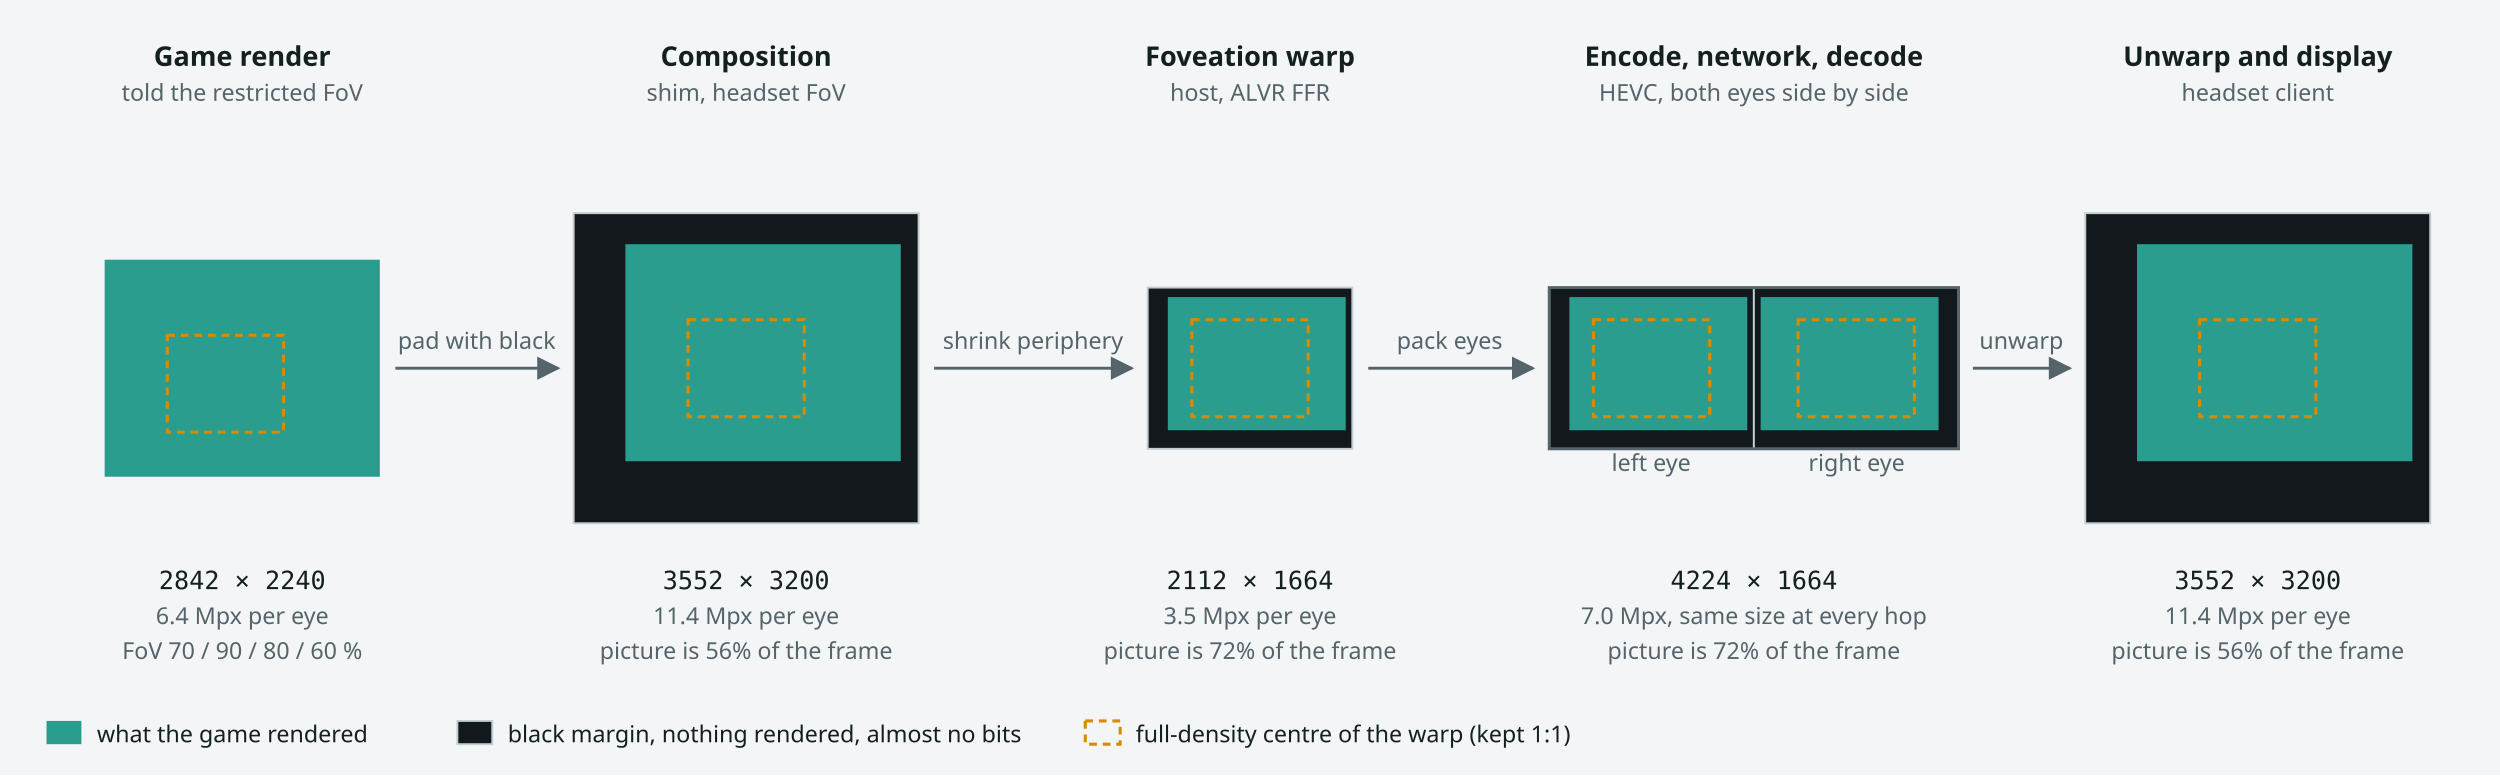
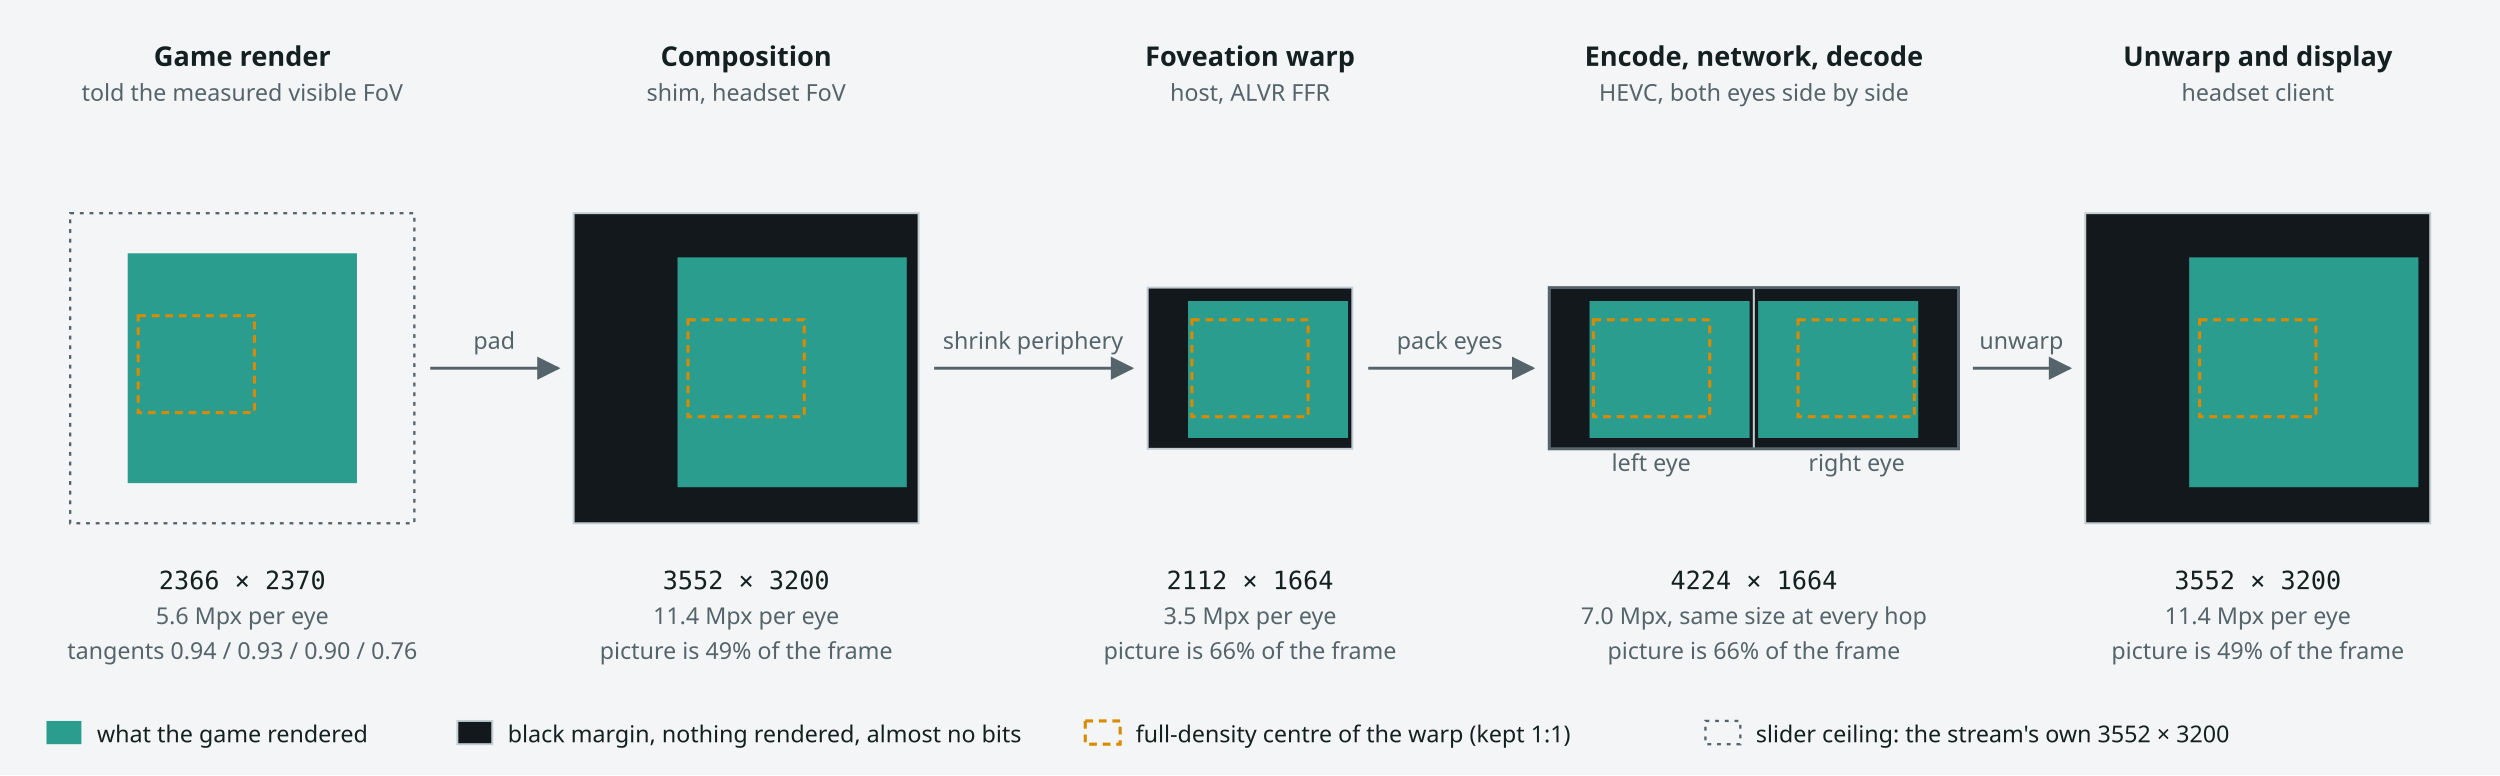
- <svg xmlns="http://www.w3.org/2000/svg" class="dia" viewBox="0 0 1290 400" width="1290" height="400" role="img" aria-label="Frame size per pipeline stage with the field of view restricted to 70, 90, 80 and 60 percent and foveation on. The game renders 2842 by 2240 per eye, composition pads it to the headset's 3552 by 3200 with black margins, the foveation warp packs both eyes into 4224 by 1664, the stream keeps that size through encode, network and decode, and the client unwarps back to 3552 by 3200 per eye.">
+ <svg xmlns="http://www.w3.org/2000/svg" class="dia" viewBox="0 0 1290 400" width="1290" height="400" role="img" aria-label="Frame size per pipeline stage for the Vision Pro with the field of view restricted to the measured visible window (tangents 0.94, 0.93, 0.90, 0.76) and foveation on. At its lowest the game renders 2366 by 2370 per eye, composition pads it to the headset's 3552 by 3200 with black margins, the foveation warp packs both eyes into 4224 by 1664, the stream keeps that size through encode, network and decode, and the client unwarps back to 3552 by 3200 per eye.">
  <style>
.dia{color:#55646a}
.dia text{fill:#14201f;font-family:system-ui,"Segoe UI",sans-serif;font-size:12px}
.dia .h{font-weight:600;font-size:14px}
.dia .m{font-family:ui-monospace,Consolas,monospace;font-size:13px;font-weight:500}
.dia .s{fill:#55646a}
.dia .arr{stroke:#55646a;stroke-width:1.5;fill:none}
.pic{fill:#2a9d8f}.mar{fill:#12181b;stroke:#c3cdd1;stroke-width:1}
.ctr{fill:none;stroke:#d98a00;stroke-width:1.6;stroke-dasharray:4 3}
+ .ceil{fill:none;stroke:#55646a;stroke-width:1.2;stroke-dasharray:2 3}
.bg{fill:#f3f5f6}
@media (prefers-color-scheme:dark){.dia{color:#93a4a8}.dia text{fill:#e4eceb}.dia .s{fill:#93a4a8}.dia .arr{stroke:#93a4a8}
- .pic{fill:#35b8a8}.mar{fill:#000;stroke:#33444a}.ctr{stroke:#f0a82a}.bg{fill:#0e1416}}
+ .pic{fill:#35b8a8}.mar{fill:#000;stroke:#33444a}.ctr{stroke:#f0a82a}.ceil{stroke:#93a4a8}.bg{fill:#0e1416}}
</style>
  <rect class="bg" width="1290" height="400" />
  <defs>
    <marker id="ah" viewBox="0 0 10 10" refX="9" refY="5" markerWidth="8" markerHeight="8" orient="auto">
      <path d="M0 0 L10 5 L0 10 z" fill="currentColor" />
    </marker>
    <g id="game">
-       <rect class="pic" x="0" y="0" width="142" height="112" />
-       <rect class="ctr" x="32.3" y="39" width="60" height="50" />
+       <rect class="ceil" x="-29.7" y="-20.7" width="177.6" height="160" />
+       <rect class="pic" x="0" y="0" width="118.3" height="118.6" />
+       <rect class="ctr" x="5.4" y="32.2" width="60" height="50" />
    </g>
    <g id="comp">
      <rect class="mar" x="0" y="0" width="178" height="160" />
-       <rect class="pic" x="26.7" y="16" width="142.1" height="112" />
+       <rect class="pic" x="53.6" y="22.8" width="118.3" height="118.6" />
      <rect class="ctr" x="59" y="55" width="60" height="50" />
    </g>
    <g id="ffrL">
      <rect class="mar" x="0" y="0" width="105.6" height="83.2" />
-       <rect class="pic" x="10.4" y="4.9" width="91.8" height="68.7" />
+       <rect class="pic" x="20.8" y="6.9" width="82.6" height="70.7" />
      <rect class="ctr" x="22.8" y="16.6" width="60" height="50" />
    </g>
    <g id="ffrR">
      <rect class="mar" x="0" y="0" width="105.6" height="83.2" />
-       <rect class="pic" x="3.5" y="4.9" width="91.8" height="68.7" />
+       <rect class="pic" x="2.2" y="6.9" width="82.6" height="70.7" />
      <rect class="ctr" x="22.8" y="16.6" width="60" height="50" />
    </g>
  </defs>
  <g>
    <text class="h" x="125" y="34" text-anchor="middle">Game render</text>
-     <text class="s" x="125" y="52" text-anchor="middle">told the restricted FoV</text>
+     <text class="s" x="125" y="52" text-anchor="middle">told the measured visible FoV</text>
    <text class="h" x="385" y="34" text-anchor="middle">Composition</text>
    <text class="s" x="385" y="52" text-anchor="middle">shim, headset FoV</text>
    <text class="h" x="645" y="34" text-anchor="middle">Foveation warp</text>
    <text class="s" x="645" y="52" text-anchor="middle">host, ALVR FFR</text>
    <text class="h" x="905" y="34" text-anchor="middle">Encode, network, decode</text>
    <text class="s" x="905" y="52" text-anchor="middle">HEVC, both eyes side by side</text>
    <text class="h" x="1165" y="34" text-anchor="middle">Unwarp and display</text>
    <text class="s" x="1165" y="52" text-anchor="middle">headset client</text>
  </g>
-   <use href="#game" transform="translate(54 134)" />
+   <use href="#game" transform="translate(65.9 130.7)" />
  <use href="#comp" transform="translate(296 110)" />
  <use href="#ffrL" transform="translate(592.2 148.4)" />
  <use href="#ffrL" transform="translate(799.4 148.4)" />
  <use href="#ffrR" transform="translate(905 148.4)" />
  <use href="#comp" transform="translate(1076 110)" />
  <rect x="799.4" y="148.4" width="211.2" height="83.2" fill="none" stroke="currentColor" stroke-width="1.5" />
  <text class="s" x="852" y="243" text-anchor="middle">left eye</text>
  <text class="s" x="958" y="243" text-anchor="middle">right eye</text>
-   <path class="arr" d="M204 190 H288" marker-end="url(#ah)" />
-   <text class="s" x="246" y="180" text-anchor="middle">pad with black</text>
+   <path class="arr" d="M222 190 H288" marker-end="url(#ah)" />
+   <text class="s" x="255" y="180" text-anchor="middle">pad</text>
  <path class="arr" d="M482 190 H584" marker-end="url(#ah)" />
  <text class="s" x="533" y="180" text-anchor="middle">shrink periphery</text>
  <path class="arr" d="M706 190 H791" marker-end="url(#ah)" />
  <text class="s" x="748" y="180" text-anchor="middle">pack eyes</text>
  <path class="arr" d="M1018 190 H1068" marker-end="url(#ah)" />
  <text class="s" x="1043" y="180" text-anchor="middle">unwarp</text>
  <g text-anchor="middle">
-     <text class="m" x="125" y="304">2842 × 2240</text>
-     <text class="s" x="125" y="322">6.4 Mpx per eye</text>
-     <text class="s" x="125" y="340">FoV 70 / 90 / 80 / 60 %</text>
+     <text class="m" x="125" y="304">2366 × 2370</text>
+     <text class="s" x="125" y="322">5.6 Mpx per eye</text>
+     <text class="s" x="125" y="340">tangents 0.94 / 0.93 / 0.90 / 0.76</text>
    <text class="m" x="385" y="304">3552 × 3200</text>
    <text class="s" x="385" y="322">11.4 Mpx per eye</text>
-     <text class="s" x="385" y="340">picture is 56% of the frame</text>
+     <text class="s" x="385" y="340">picture is 49% of the frame</text>
    <text class="m" x="645" y="304">2112 × 1664</text>
    <text class="s" x="645" y="322">3.5 Mpx per eye</text>
-     <text class="s" x="645" y="340">picture is 72% of the frame</text>
+     <text class="s" x="645" y="340">picture is 66% of the frame</text>
    <text class="m" x="905" y="304">4224 × 1664</text>
    <text class="s" x="905" y="322">7.0 Mpx, same size at every hop</text>
-     <text class="s" x="905" y="340">picture is 72% of the frame</text>
+     <text class="s" x="905" y="340">picture is 66% of the frame</text>
    <text class="m" x="1165" y="304">3552 × 3200</text>
    <text class="s" x="1165" y="322">11.4 Mpx per eye</text>
-     <text class="s" x="1165" y="340">picture is 56% of the frame</text>
+     <text class="s" x="1165" y="340">picture is 49% of the frame</text>
  </g>
  <g>
    <rect class="pic" x="24" y="372" width="18" height="12" />
    <text x="50" y="383">what the game rendered</text>
    <rect class="mar" x="236" y="372" width="18" height="12" />
    <text x="262" y="383">black margin, nothing rendered, almost no bits</text>
    <rect class="ctr" x="560" y="372" width="18" height="12" />
    <text x="586" y="383">full-density centre of the warp (kept 1:1)</text>
+     <rect class="ceil" x="880" y="372" width="18" height="12" />
+     <text x="906" y="383">slider ceiling: the stream's own 3552 × 3200</text>
  </g>
</svg>
